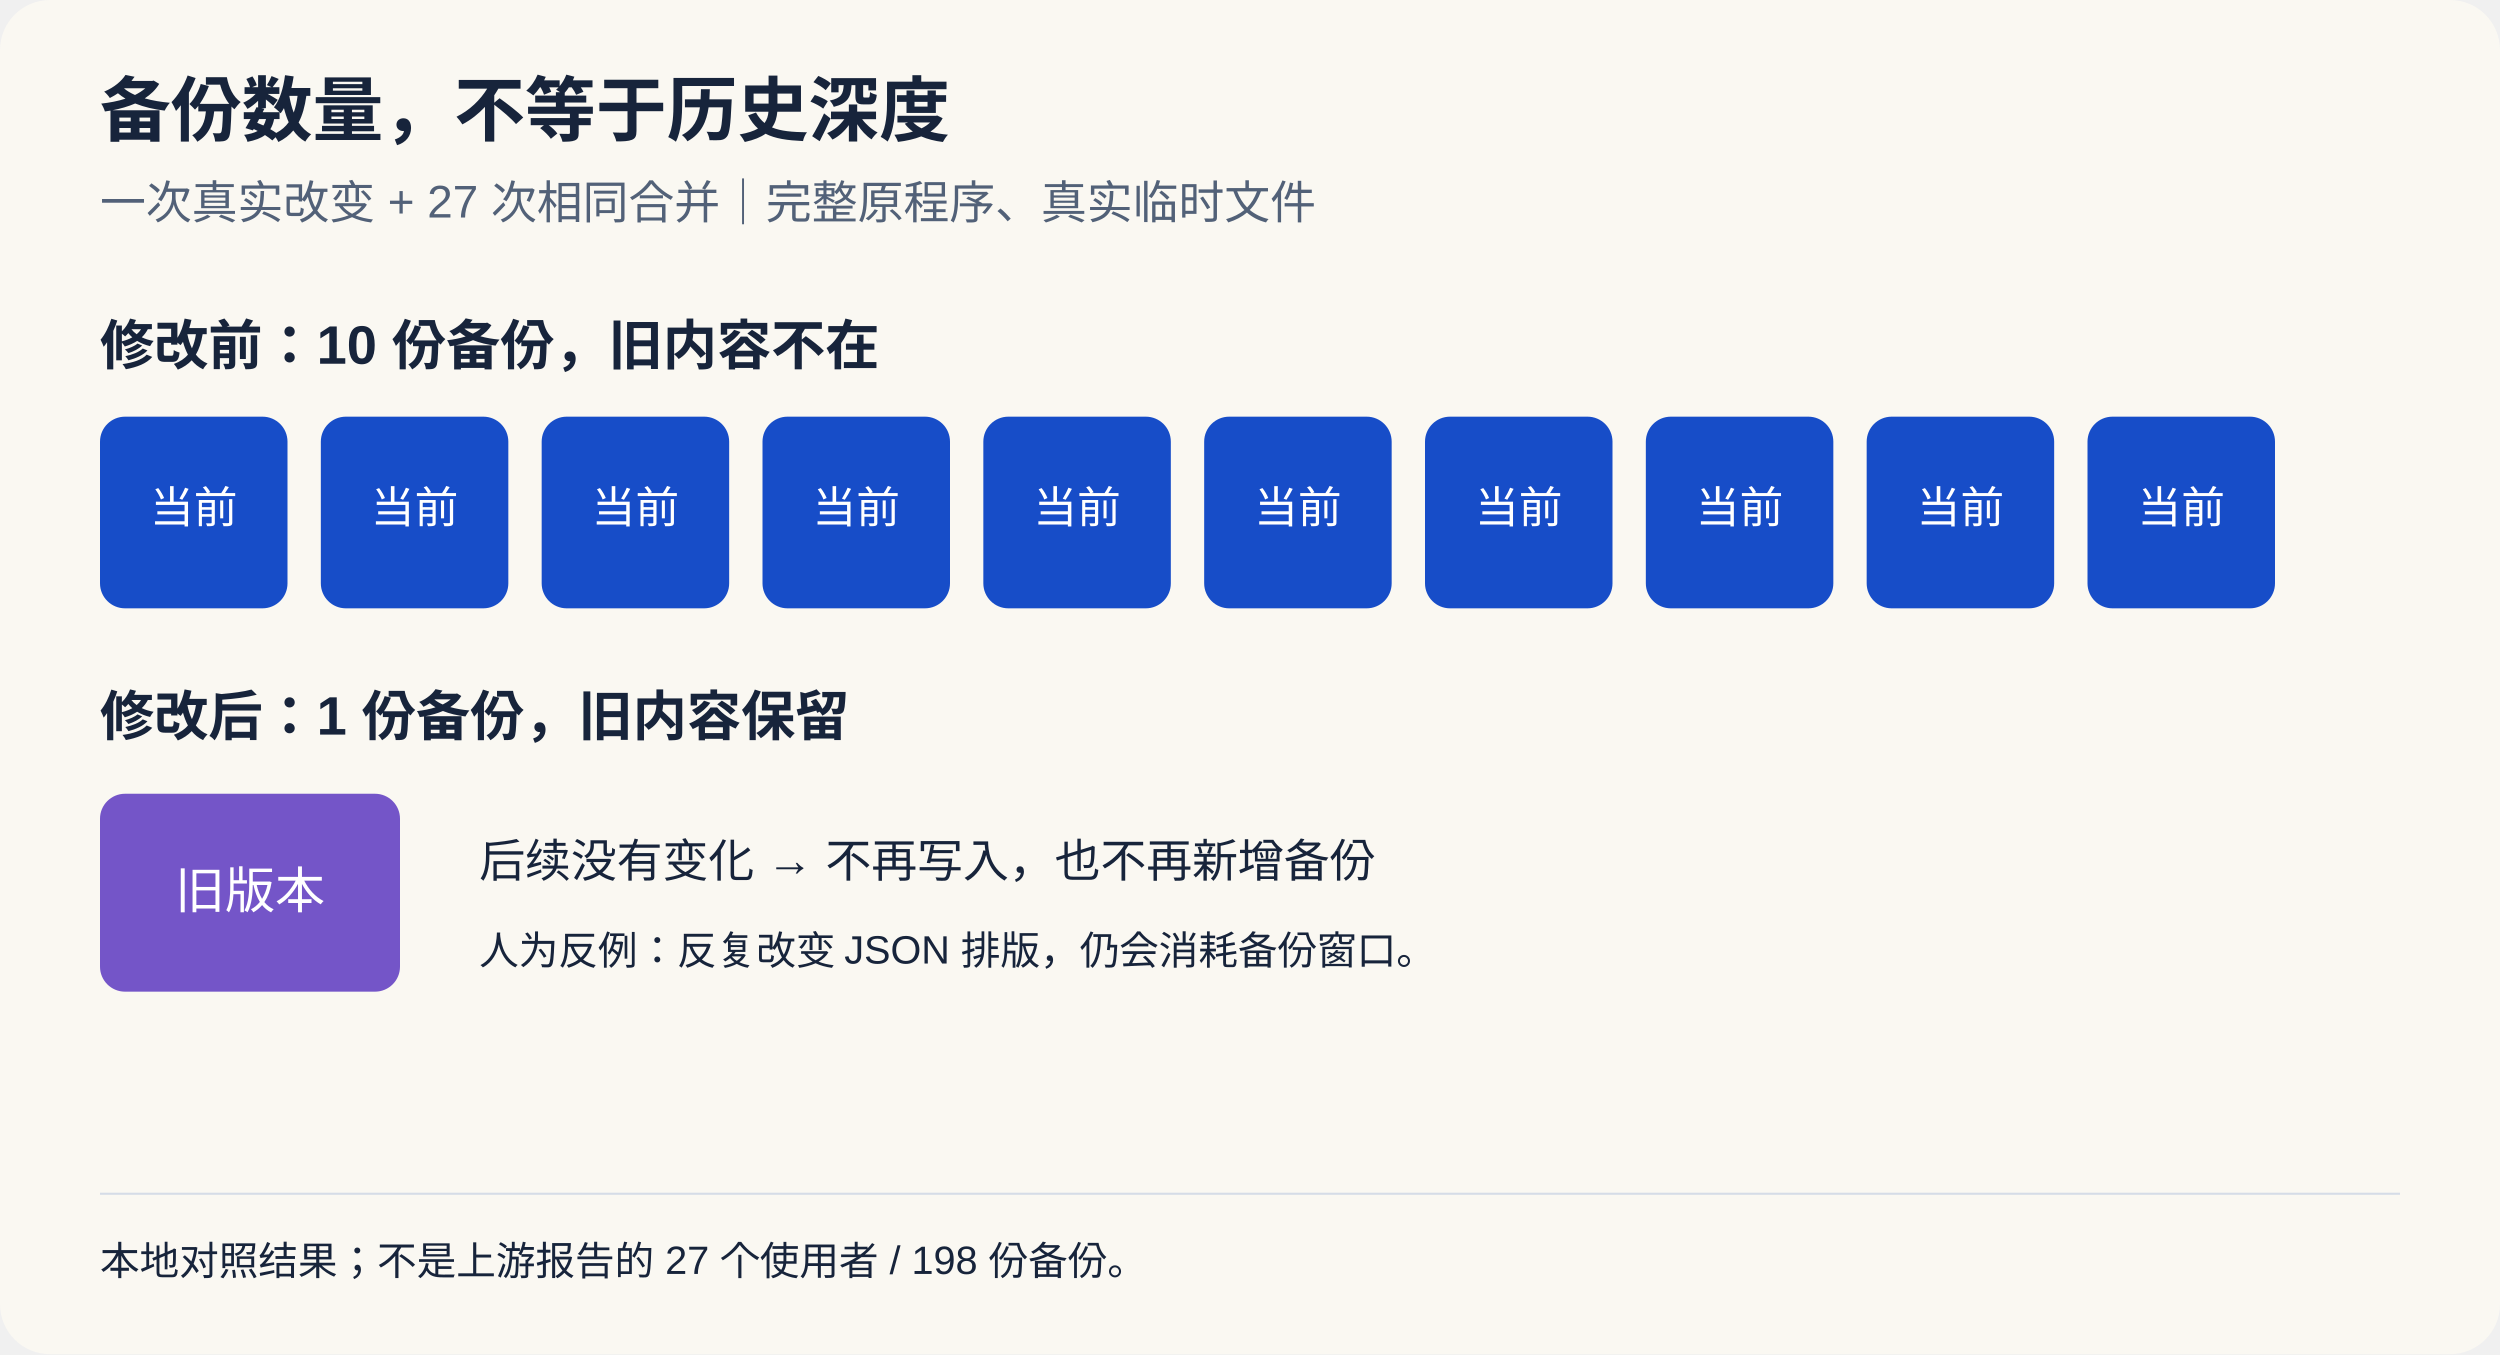
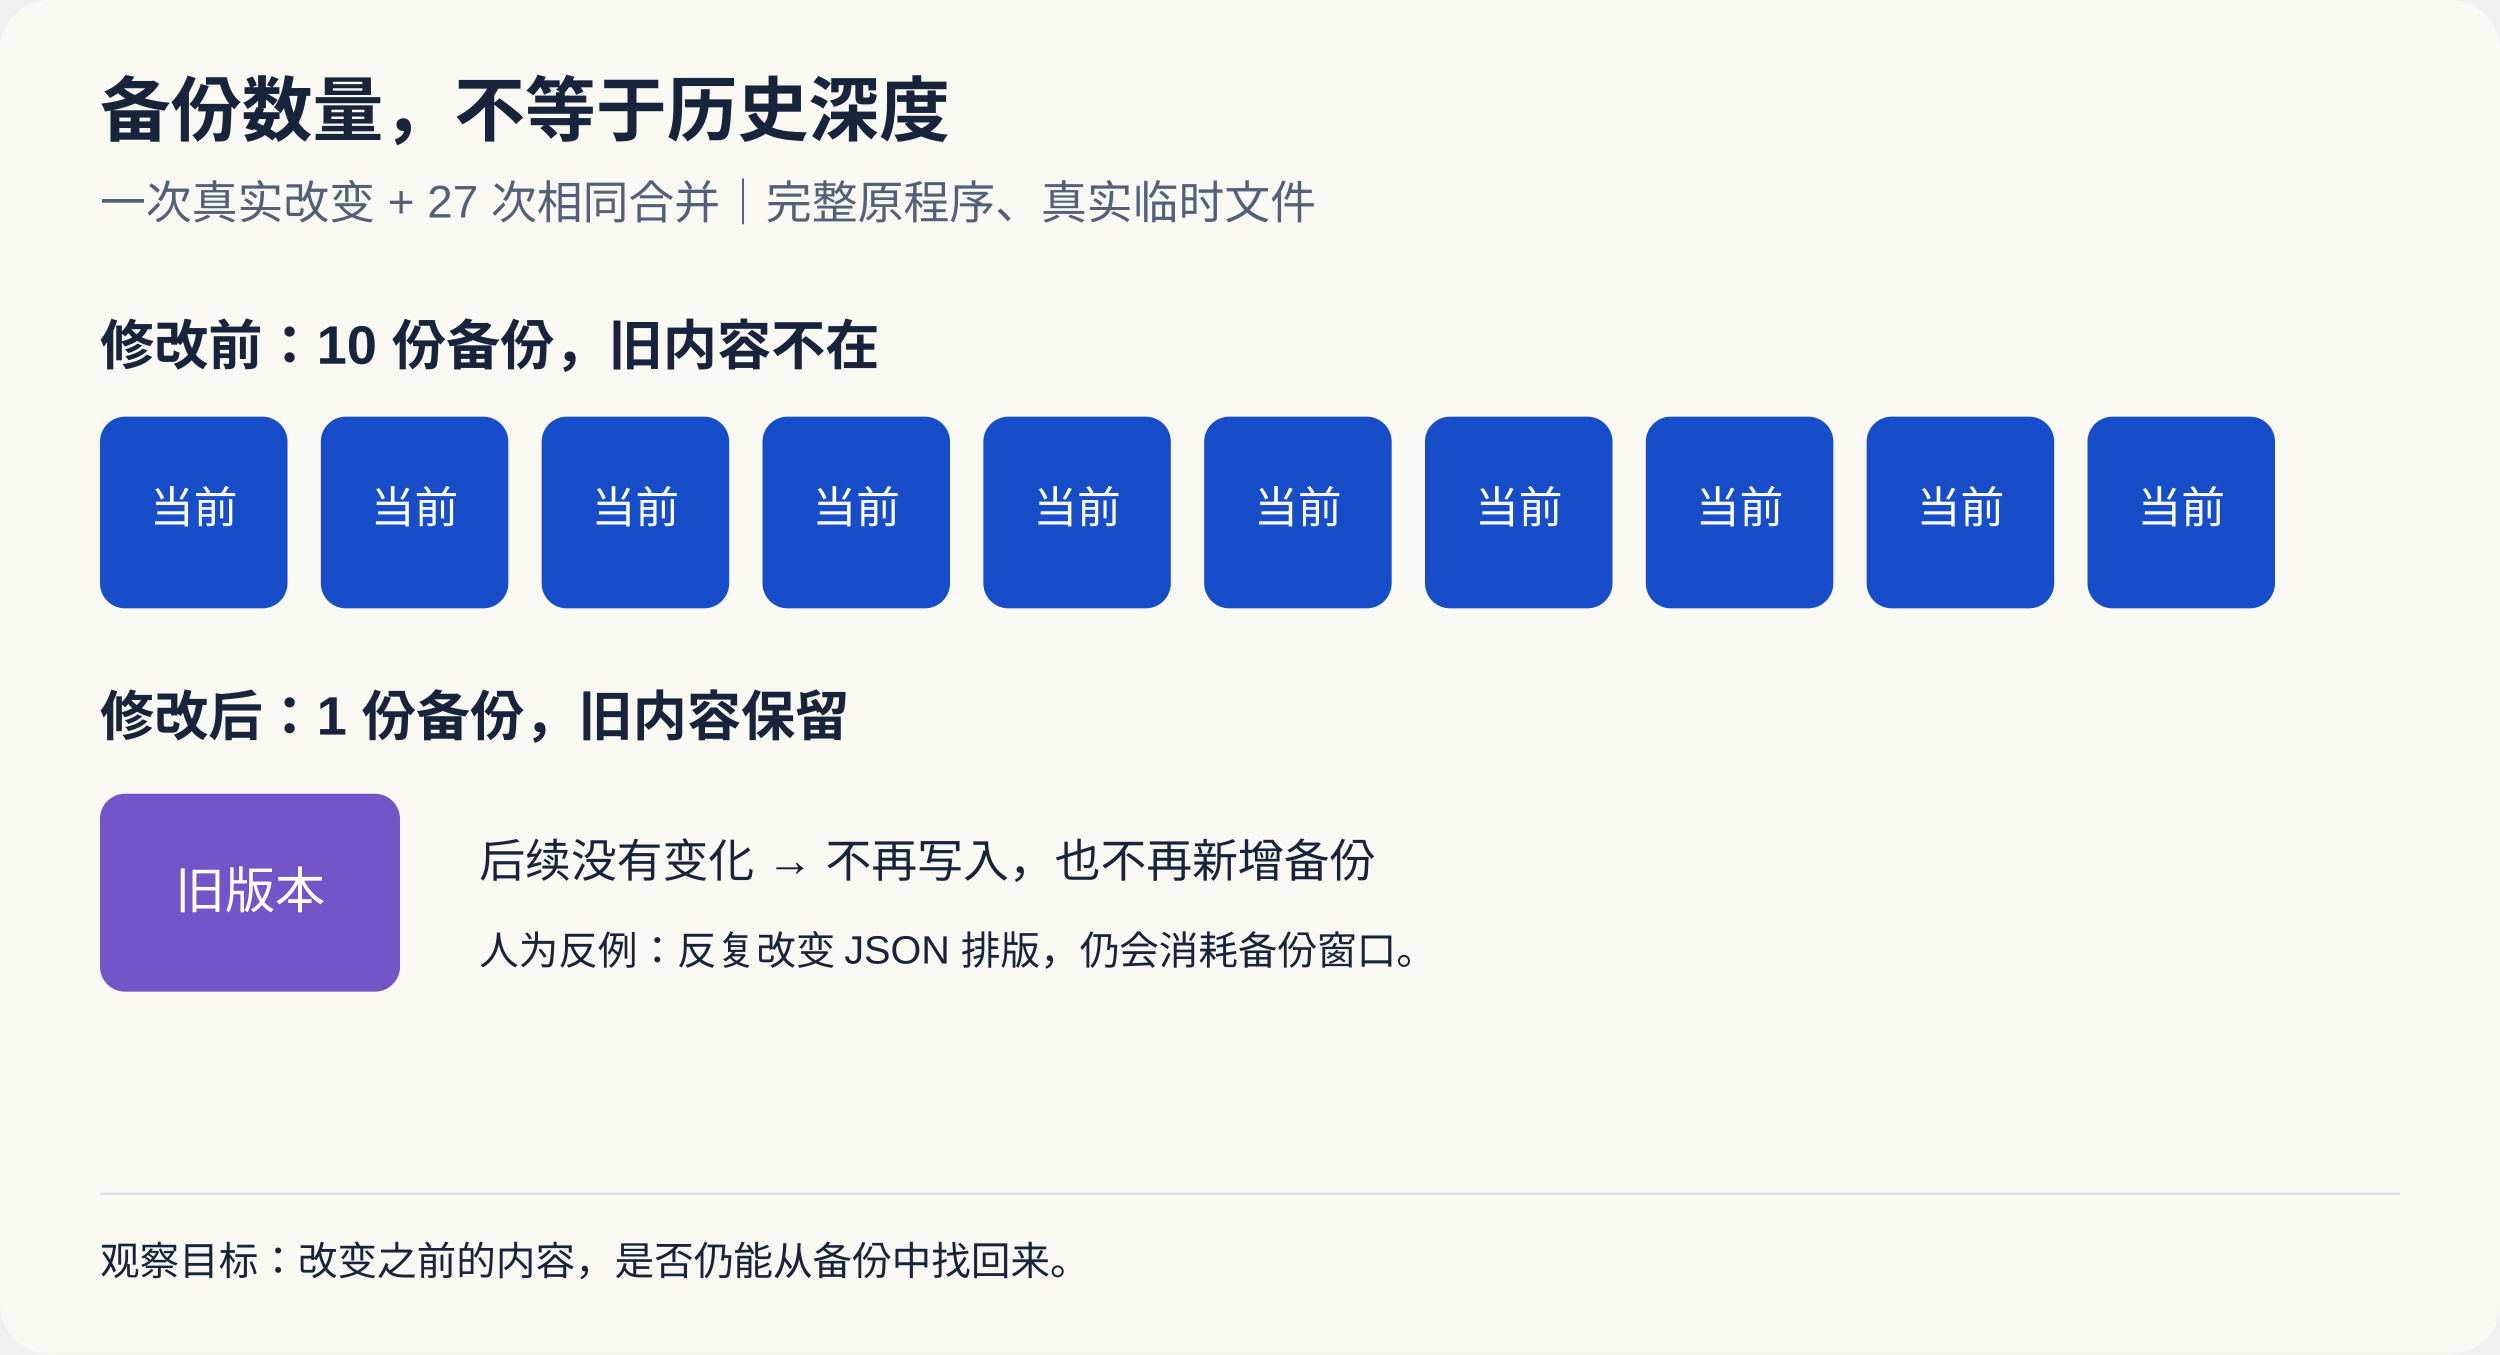
<svg xmlns="http://www.w3.org/2000/svg" width="1200" height="650" viewBox="0 0 1200 650" role="img">
  <rect width="1200" height="650" rx="24" fill="#faf8f2" />
  <style>text{font-family:Arial,'Microsoft YaHei',sans-serif;fill:#17243b}.title{font-size:34px;font-weight:700}.sub{font-size:22px;fill:#526178}.label{font-size:26px;font-weight:600}.body{font-size:22px}.small{font-size:19px}.blue{fill:#174dc8}.violet{fill:#7455c8}.amber{fill:#a96710}</style>
  <text x="48" y="65" class="title">备份数量，不等于历史深度</text>
  <text x="48" y="105" class="sub">一次真实改变 + 27 次相同合并｜完整原程序、真实临时文件</text>
  <text x="48" y="175" class="label">修改前：10 份备份，旧内容不在</text>
  <rect x="48" y="200" width="90" height="92" rx="12" fill="#174dc8" />
  <text x="93" y="251" text-anchor="middle" style="fill:white;font-size:21px">当前</text>
  <rect x="154" y="200" width="90" height="92" rx="12" fill="#174dc8" />
  <text x="199" y="251" text-anchor="middle" style="fill:white;font-size:21px">当前</text>
  <rect x="260" y="200" width="90" height="92" rx="12" fill="#174dc8" />
  <text x="305" y="251" text-anchor="middle" style="fill:white;font-size:21px">当前</text>
  <rect x="366" y="200" width="90" height="92" rx="12" fill="#174dc8" />
  <text x="411" y="251" text-anchor="middle" style="fill:white;font-size:21px">当前</text>
  <rect x="472" y="200" width="90" height="92" rx="12" fill="#174dc8" />
  <text x="517" y="251" text-anchor="middle" style="fill:white;font-size:21px">当前</text>
  <rect x="578" y="200" width="90" height="92" rx="12" fill="#174dc8" />
  <text x="623" y="251" text-anchor="middle" style="fill:white;font-size:21px">当前</text>
  <rect x="684" y="200" width="90" height="92" rx="12" fill="#174dc8" />
  <text x="729" y="251" text-anchor="middle" style="fill:white;font-size:21px">当前</text>
  <rect x="790" y="200" width="90" height="92" rx="12" fill="#174dc8" />
  <text x="835" y="251" text-anchor="middle" style="fill:white;font-size:21px">当前</text>
  <rect x="896" y="200" width="90" height="92" rx="12" fill="#174dc8" />
  <text x="941" y="251" text-anchor="middle" style="fill:white;font-size:21px">当前</text>
  <rect x="1002" y="200" width="90" height="92" rx="12" fill="#174dc8" />
  <text x="1047" y="251" text-anchor="middle" style="fill:white;font-size:21px">当前</text>
  <text x="48" y="353" class="label">修改后：1 份备份，旧内容保留</text>
  <rect x="48" y="381" width="144" height="95" rx="12" fill="#7455c8" />
  <text x="120" y="436" text-anchor="middle" style="fill:white;font-size:24px">旧版本</text>
  <text x="230" y="421" class="body">后续没有变化 → 不再写入，也不再新增备份</text>
  <text x="230" y="463" class="small">人为反例：反复改变 JSON 排版，仍会消耗备份窗口。</text>
  <line x1="48" y1="573" x2="1152" y2="573" stroke="#d5dce7" />
-   <text x="48" y="612" class="small">本地对照结果；不是上游报告的 27 个使用者 / 198 份备份。</text>
+   <text x="48" y="612" class="small">观察目标：改变之前的内容，是否仍能从备份中找回来。</text>
</svg>
